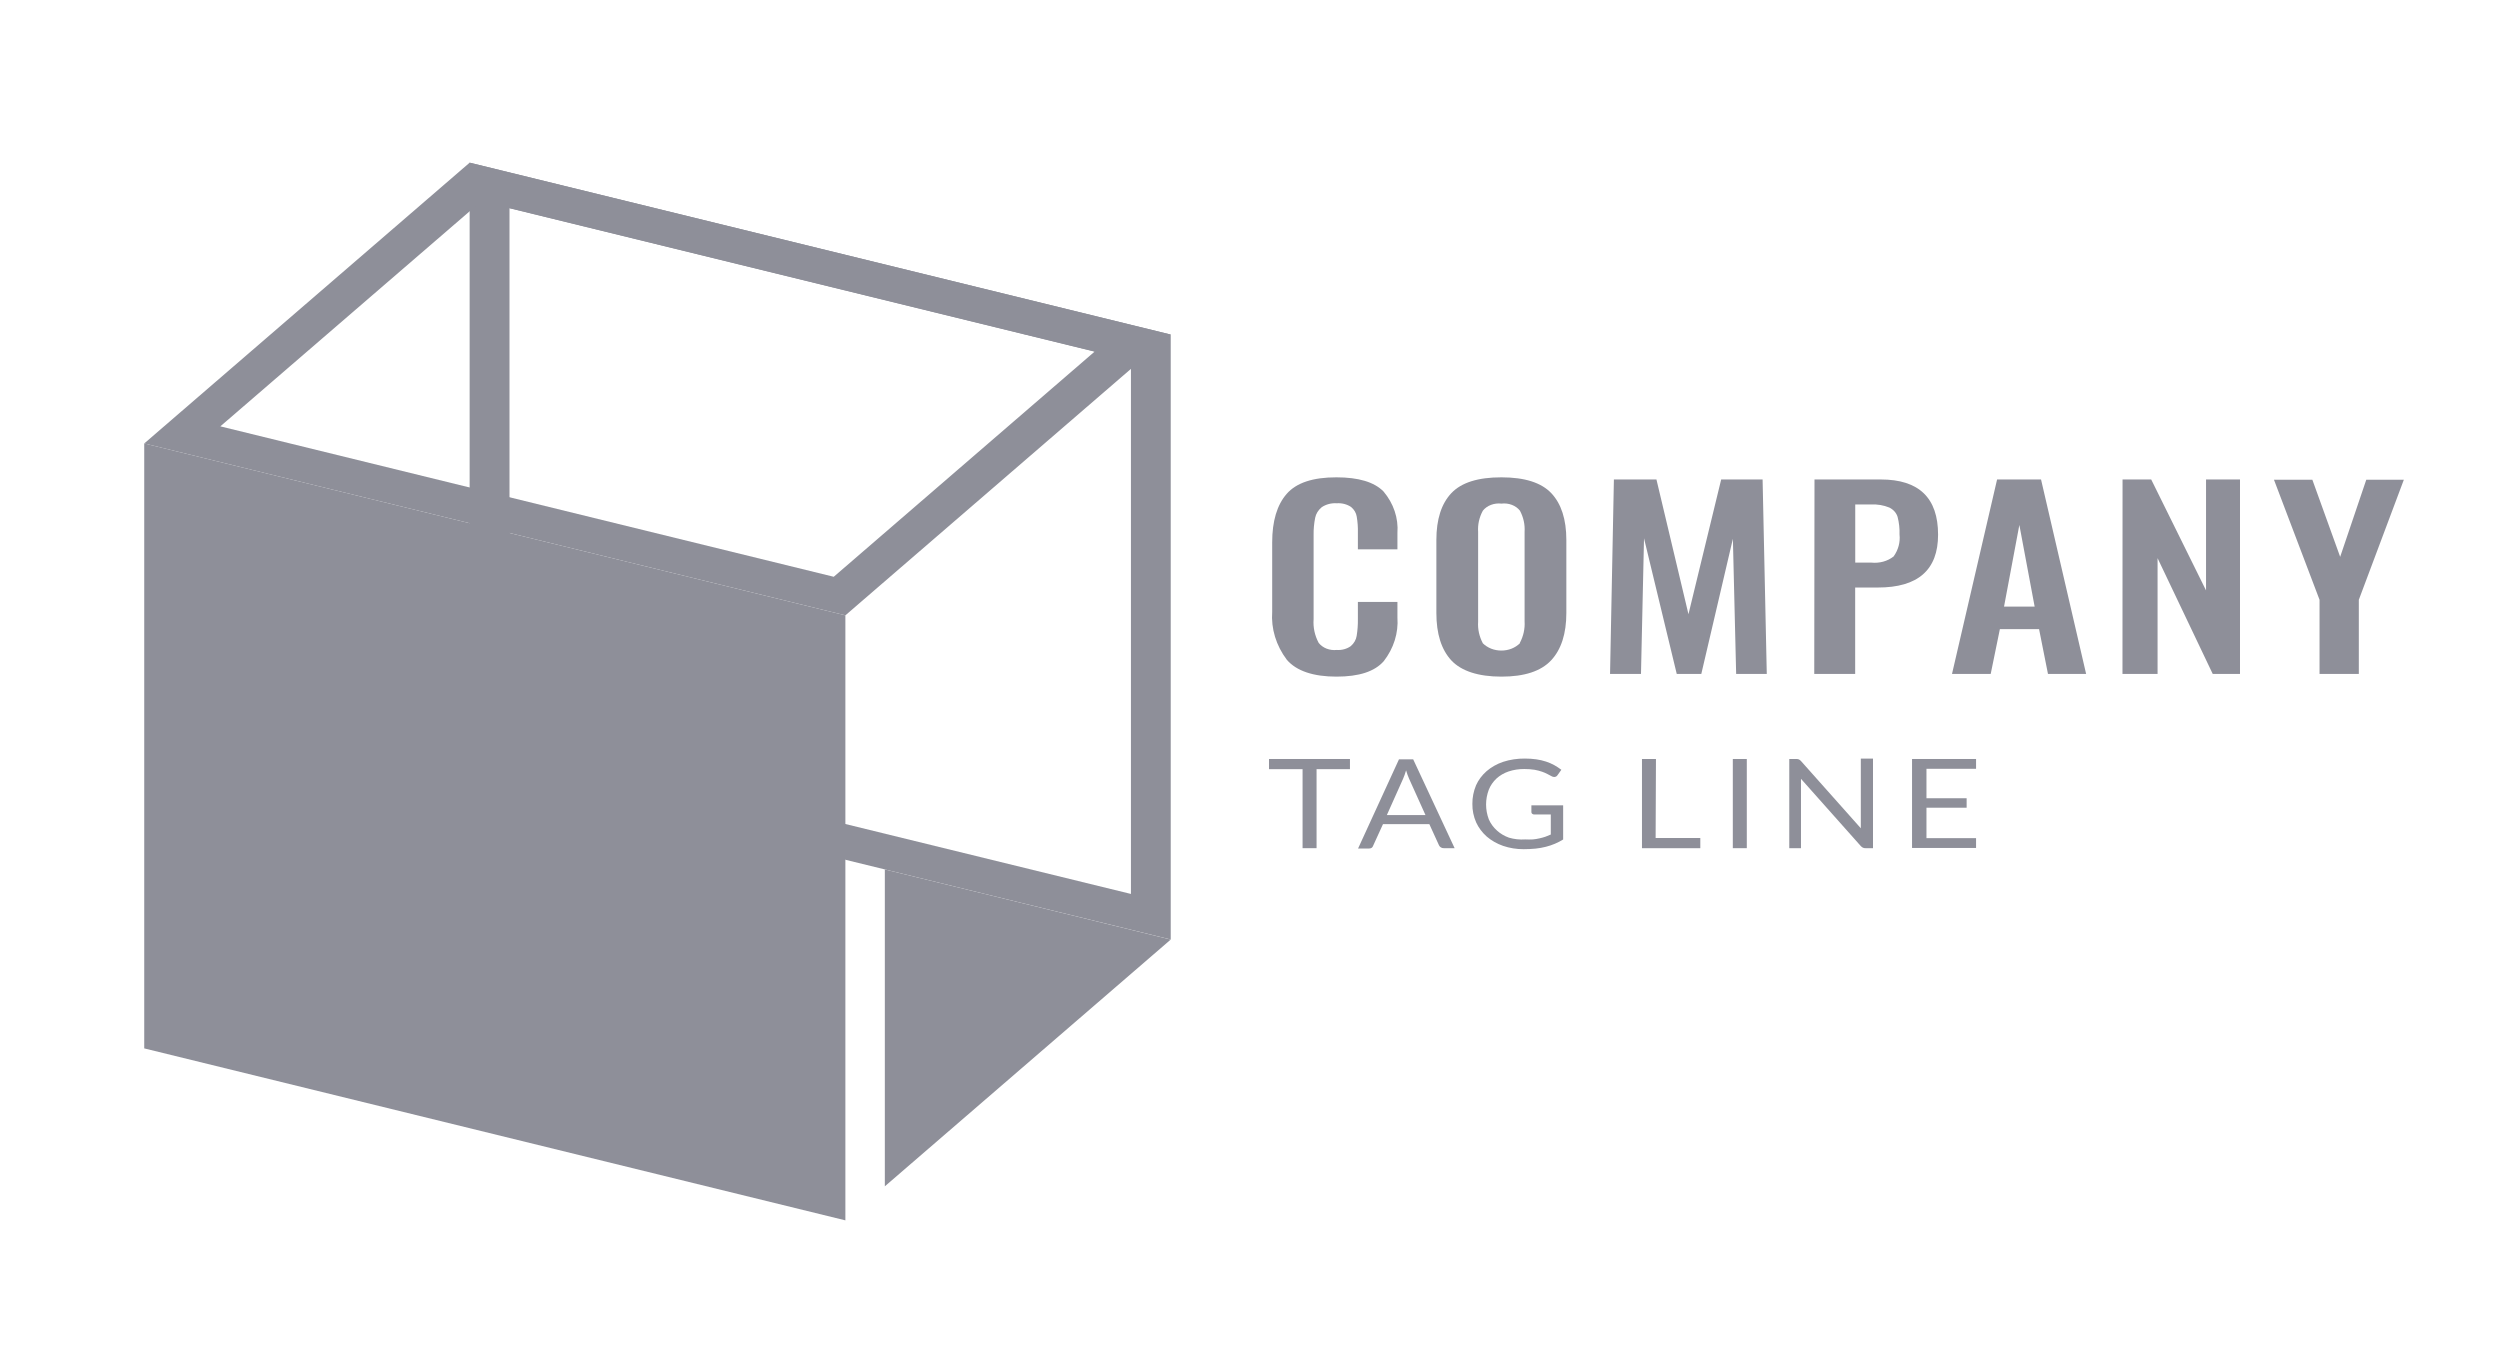
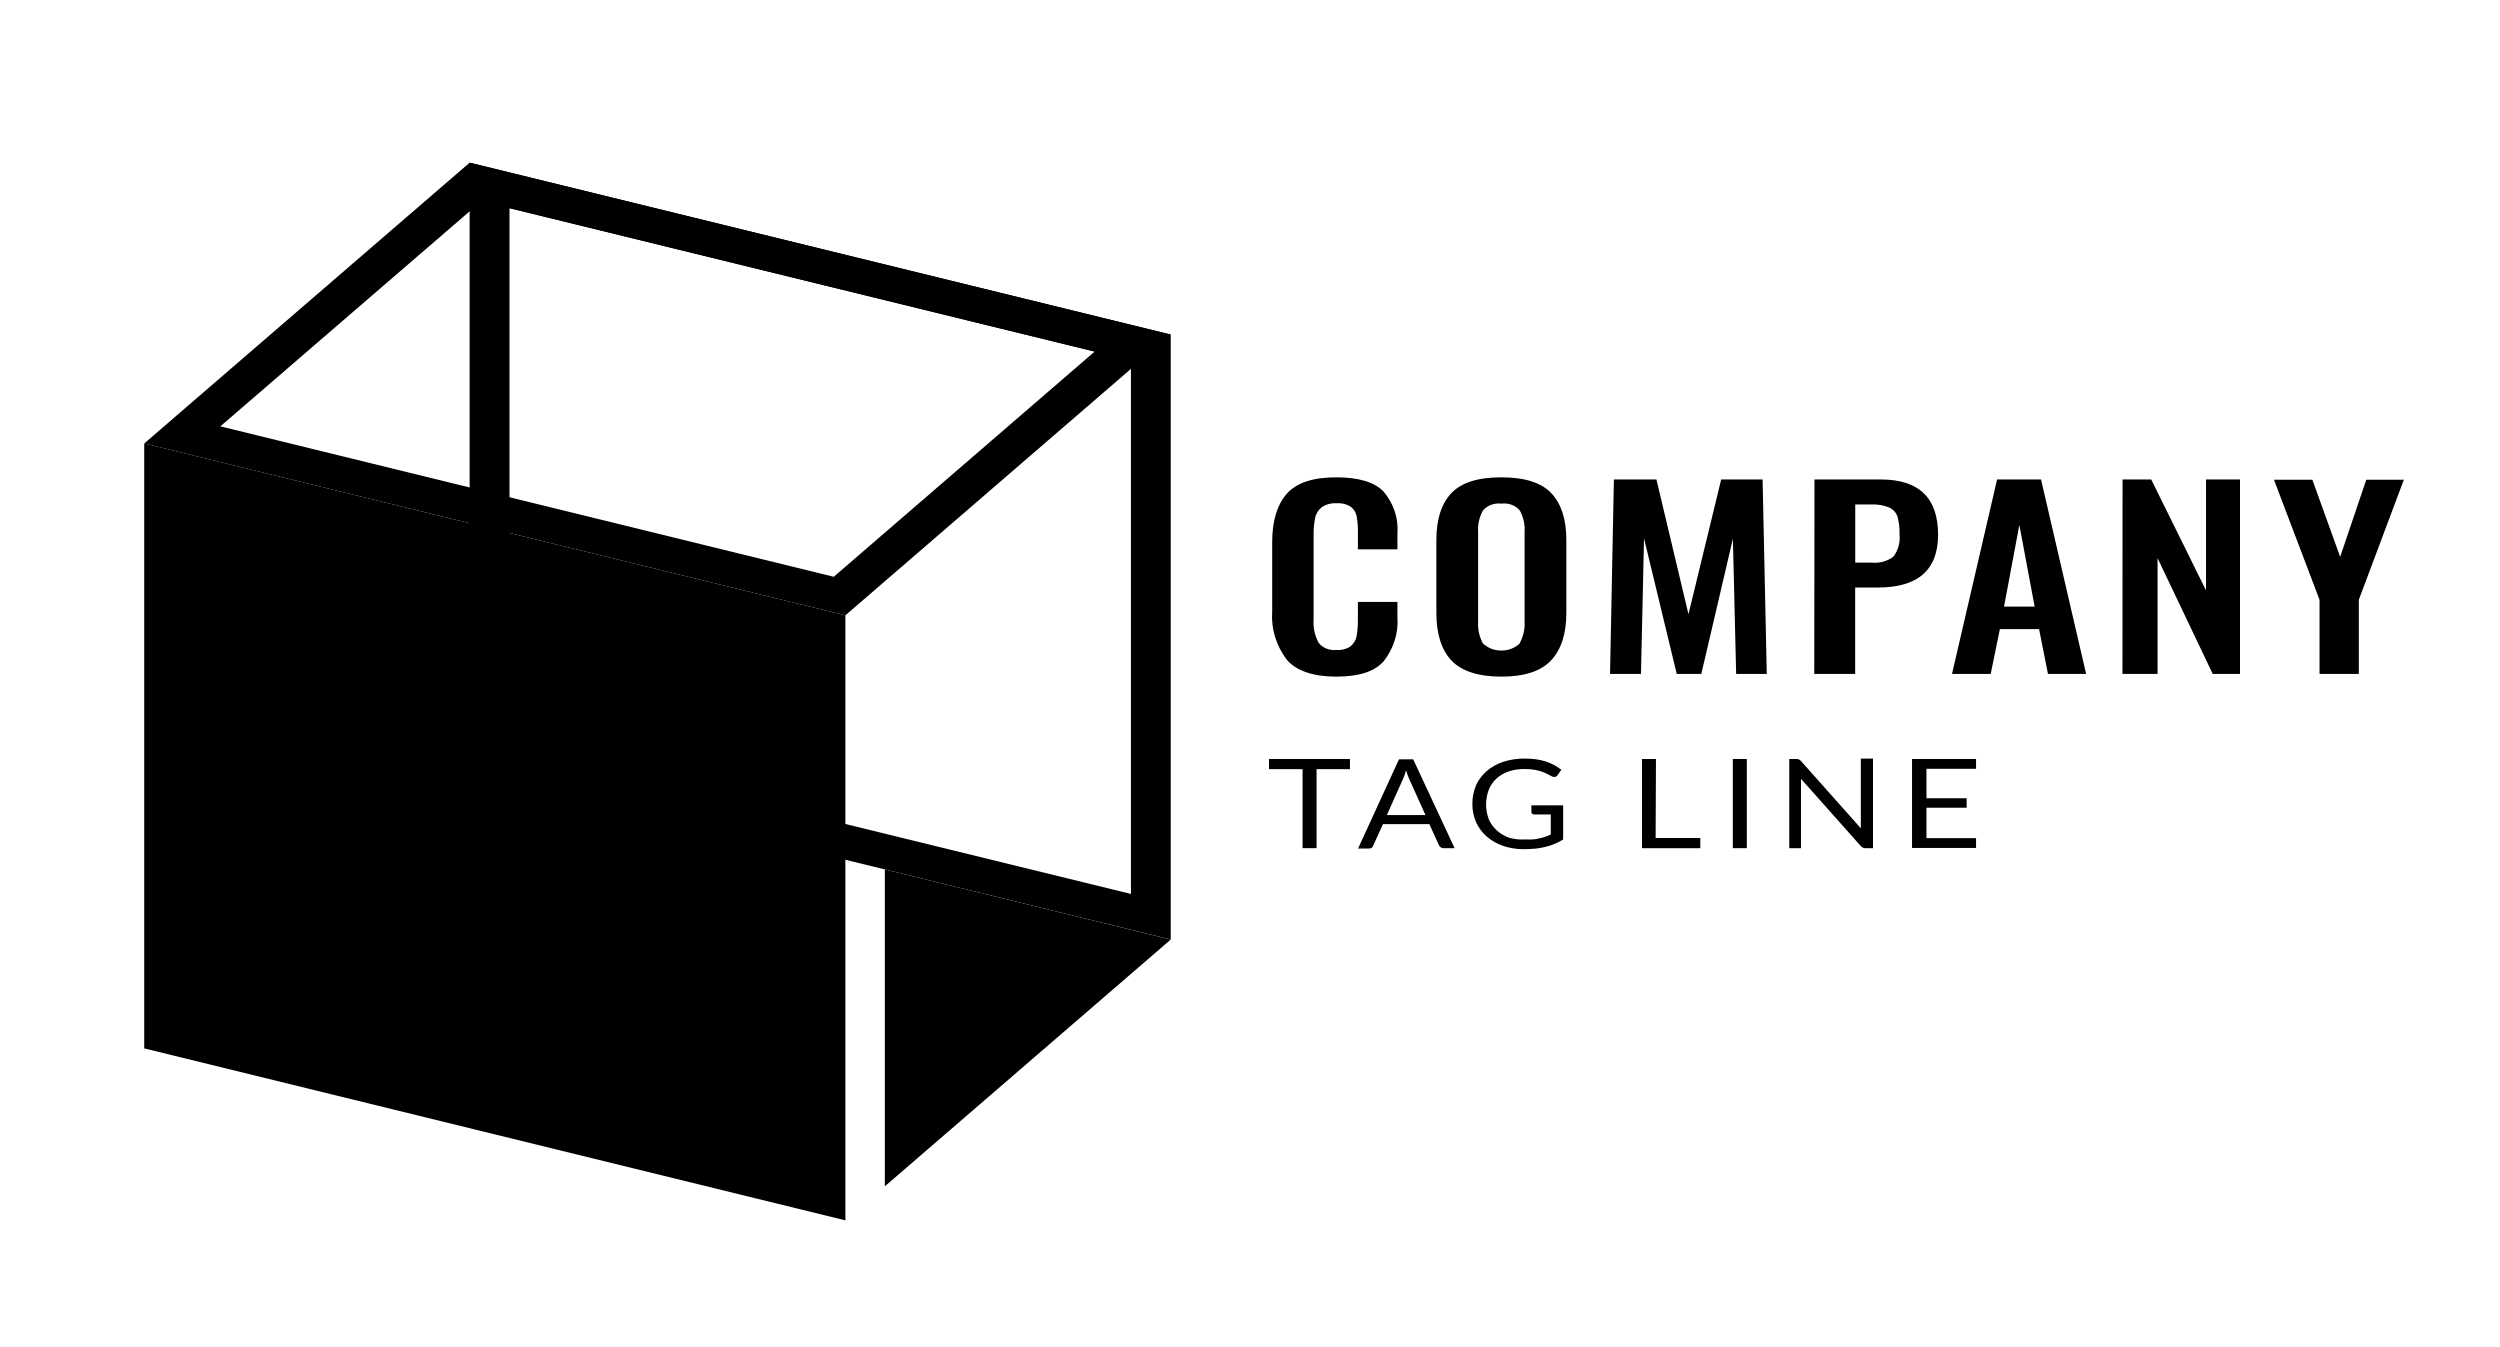
- <svg xmlns="http://www.w3.org/2000/svg" width="104" height="56" viewBox="0 0 104 56" fill="none">
-   <path d="M53.529 27.443C53.085 26.852 52.873 26.154 52.923 25.451V22.563C52.923 21.678 53.124 21.005 53.526 20.545C53.928 20.084 54.618 19.855 55.596 19.857C56.515 19.857 57.168 20.053 57.554 20.445C57.975 20.945 58.179 21.556 58.133 22.172V22.851H56.488V22.164C56.494 21.939 56.478 21.714 56.44 21.491C56.417 21.339 56.334 21.198 56.206 21.091C56.037 20.977 55.824 20.921 55.61 20.936C55.384 20.921 55.161 20.98 54.983 21.1C54.84 21.218 54.744 21.372 54.711 21.541C54.664 21.776 54.642 22.015 54.646 22.255V25.76C54.62 26.098 54.693 26.436 54.857 26.744C54.939 26.848 55.053 26.931 55.185 26.983C55.318 27.034 55.465 27.054 55.61 27.038C55.82 27.053 56.029 26.996 56.192 26.879C56.326 26.764 56.412 26.615 56.437 26.453C56.475 26.221 56.492 25.986 56.488 25.751V25.04H58.133V25.689C58.179 26.332 57.979 26.97 57.564 27.505C57.186 27.934 56.542 28.148 55.596 28.148C54.65 28.148 53.934 27.919 53.529 27.443Z" fill="#8E8F99" />
-   <path d="M60.376 27.473C59.961 27.023 59.753 26.368 59.753 25.501V22.463C59.753 21.605 59.961 20.956 60.376 20.515C60.792 20.075 61.486 19.855 62.46 19.857C63.427 19.857 64.118 20.077 64.533 20.515C64.949 20.956 65.16 21.605 65.16 22.463V25.501C65.16 26.359 64.949 27.017 64.527 27.47C64.104 27.922 63.417 28.148 62.46 28.148C61.503 28.148 60.795 27.919 60.376 27.473ZM63.226 26.744C63.375 26.462 63.443 26.154 63.423 25.845V22.125C63.443 21.822 63.376 21.52 63.229 21.244C63.146 21.138 63.03 21.054 62.894 21.002C62.758 20.95 62.607 20.932 62.46 20.95C62.312 20.933 62.162 20.951 62.025 21.003C61.889 21.054 61.772 21.138 61.687 21.244C61.537 21.519 61.469 21.822 61.49 22.125V25.863C61.469 26.172 61.537 26.48 61.687 26.762C61.783 26.856 61.901 26.932 62.034 26.985C62.167 27.037 62.311 27.063 62.457 27.063C62.602 27.063 62.746 27.037 62.879 26.985C63.012 26.932 63.13 26.856 63.226 26.762V26.744Z" fill="#8E8F99" />
-   <path d="M67.138 19.946H68.908L70.24 25.551L71.601 19.946H73.324L73.498 28.037H72.224L72.088 22.414L70.774 28.037H69.753L68.391 22.393L68.265 28.037H66.978L67.138 19.946Z" fill="#8E8F99" />
-   <path d="M75.483 19.946H78.241C79.829 19.946 80.624 20.712 80.624 22.243C80.624 23.71 79.787 24.443 78.115 24.441H77.175V28.037H75.473L75.483 19.946ZM77.839 23.404C78.007 23.422 78.178 23.409 78.34 23.365C78.501 23.321 78.65 23.247 78.775 23.148C78.97 22.875 79.056 22.554 79.02 22.235C79.029 21.988 79.002 21.741 78.939 21.5C78.914 21.42 78.872 21.344 78.813 21.278C78.755 21.212 78.682 21.157 78.598 21.115C78.362 21.017 78.101 20.973 77.839 20.986H77.178V23.404H77.839Z" fill="#8E8F99" />
-   <path d="M83.079 19.946H84.907L86.783 28.037H85.196L84.825 26.171H83.195L82.813 28.037H81.203L83.079 19.946ZM84.641 25.234L84.005 21.838L83.368 25.234H84.641Z" fill="#8E8F99" />
-   <path d="M88.298 19.946H89.49L91.771 24.561V19.946H93.184V28.037H92.05L89.755 23.219V28.037H88.295L88.298 19.946Z" fill="#8E8F99" />
-   <path d="M96.493 24.952L94.597 19.957H96.194L97.351 23.165L98.437 19.957H100L98.127 24.952V28.036H96.493V24.952Z" fill="#8E8F99" />
-   <path d="M56.158 31.574V31.997H54.769V35.284H54.187V31.997H52.791V31.574H56.158Z" fill="#8E8F99" />
-   <path d="M60.512 35.284H60.063C60.017 35.287 59.972 35.274 59.937 35.249C59.903 35.228 59.877 35.198 59.862 35.164L59.46 34.283H57.533L57.131 35.164C57.12 35.201 57.099 35.235 57.07 35.264C57.035 35.288 56.99 35.301 56.944 35.299H56.495L58.197 31.589H58.789L60.512 35.284ZM57.693 33.907H59.3L58.619 32.397C58.569 32.282 58.527 32.166 58.493 32.047C58.469 32.117 58.449 32.185 58.429 32.244L58.367 32.4L57.693 33.907Z" fill="#8E8F99" />
-   <path d="M63.447 34.92C63.554 34.925 63.661 34.925 63.767 34.92C63.859 34.912 63.95 34.897 64.04 34.876C64.123 34.858 64.205 34.836 64.285 34.809C64.36 34.782 64.435 34.75 64.513 34.717V33.883H63.832C63.815 33.884 63.798 33.882 63.782 33.877C63.767 33.871 63.752 33.864 63.74 33.854C63.729 33.845 63.72 33.835 63.714 33.823C63.708 33.812 63.705 33.799 63.706 33.786V33.501H65.027V34.923C64.919 34.99 64.805 35.049 64.686 35.099C64.565 35.151 64.439 35.193 64.309 35.226C64.169 35.261 64.027 35.287 63.883 35.302C63.718 35.318 63.552 35.326 63.386 35.326C63.092 35.328 62.801 35.281 62.528 35.188C62.273 35.099 62.041 34.967 61.847 34.8C61.657 34.63 61.508 34.431 61.408 34.212C61.3 33.966 61.247 33.705 61.251 33.442C61.248 33.178 61.3 32.915 61.404 32.667C61.502 32.447 61.652 32.247 61.844 32.079C62.038 31.912 62.27 31.781 62.525 31.694C62.816 31.599 63.126 31.553 63.437 31.556C63.596 31.556 63.754 31.567 63.91 31.588C64.049 31.608 64.184 31.639 64.315 31.682C64.434 31.721 64.549 31.77 64.656 31.829C64.76 31.887 64.859 31.952 64.952 32.023L64.789 32.252C64.776 32.273 64.757 32.291 64.733 32.303C64.71 32.316 64.683 32.322 64.656 32.323C64.618 32.322 64.582 32.312 64.55 32.293C64.499 32.27 64.445 32.241 64.383 32.205C64.311 32.166 64.235 32.133 64.155 32.105C64.054 32.07 63.949 32.043 63.842 32.023C63.7 32.001 63.555 31.99 63.41 31.991C63.185 31.989 62.962 32.024 62.753 32.094C62.563 32.159 62.392 32.26 62.252 32.388C62.111 32.521 62.003 32.678 61.935 32.849C61.783 33.251 61.783 33.684 61.935 34.086C62.01 34.26 62.126 34.419 62.276 34.553C62.416 34.68 62.585 34.78 62.773 34.847C62.99 34.911 63.219 34.936 63.447 34.92Z" fill="#8E8F99" />
-   <path d="M68.874 34.861H70.733V35.284H68.306V31.574H68.888L68.874 34.861Z" fill="#8E8F99" />
-   <path d="M72.667 35.284H72.085V31.574H72.667V35.284Z" fill="#8E8F99" />
-   <path d="M74.832 31.591C74.867 31.608 74.897 31.631 74.921 31.659L77.41 34.456C77.406 34.412 77.406 34.368 77.41 34.324C77.41 34.283 77.41 34.241 77.41 34.203V31.559H77.917V35.285H77.624C77.581 35.288 77.537 35.28 77.498 35.264C77.463 35.245 77.432 35.221 77.406 35.193L74.921 32.399C74.921 32.443 74.921 32.484 74.921 32.526C74.921 32.567 74.921 32.605 74.921 32.64V35.285H74.434V31.574H74.737C74.77 31.574 74.802 31.58 74.832 31.591Z" fill="#8E8F99" />
-   <path d="M82.204 31.574V31.982H80.141V33.207H81.812V33.601H80.141V34.867H82.204V35.275H79.541V31.574H82.204Z" fill="#8E8F99" />
-   <path d="M21.195 8.659L47.047 14.993V37.188L21.195 30.857V8.659ZM19.537 6.767V31.935L48.702 39.083V13.918L19.537 6.767Z" fill="#8E8F99" />
-   <path d="M35.168 50.767L6 43.613V18.447L35.168 25.598V50.767Z" fill="#8E8F99" />
-   <path d="M20.02 8.374L45.535 14.628L34.684 23.994L9.166 17.736L20.02 8.374ZM19.537 6.767L6 18.448L35.168 25.598L48.702 13.917L19.537 6.767Z" fill="#8E8F99" />
-   <path d="M36.809 49.351L48.702 39.086L36.809 36.169V49.351Z" fill="#8E8F99" />
+ <svg xmlns="http://www.w3.org/2000/svg" viewBox="0 0 104 56">
+   <path d="M53.529 27.443C53.085 26.852 52.873 26.154 52.923 25.451V22.563C52.923 21.678 53.124 21.005 53.526 20.545C53.928 20.084 54.618 19.855 55.596 19.857C56.515 19.857 57.168 20.053 57.554 20.445C57.975 20.945 58.179 21.556 58.133 22.172V22.851H56.488V22.164C56.494 21.939 56.478 21.714 56.44 21.491C56.417 21.339 56.334 21.198 56.206 21.091C56.037 20.977 55.824 20.921 55.61 20.936C55.384 20.921 55.161 20.98 54.983 21.1C54.84 21.218 54.744 21.372 54.711 21.541C54.664 21.776 54.642 22.015 54.646 22.255V25.76C54.62 26.098 54.693 26.436 54.857 26.744C54.939 26.848 55.053 26.931 55.185 26.983C55.318 27.034 55.465 27.054 55.61 27.038C55.82 27.053 56.029 26.996 56.192 26.879C56.326 26.764 56.412 26.615 56.437 26.453C56.475 26.221 56.492 25.986 56.488 25.751V25.04H58.133V25.689C58.179 26.332 57.979 26.97 57.564 27.505C57.186 27.934 56.542 28.148 55.596 28.148C54.65 28.148 53.934 27.919 53.529 27.443Z" />
+   <path d="M60.376 27.473C59.961 27.023 59.753 26.368 59.753 25.501V22.463C59.753 21.605 59.961 20.956 60.376 20.515C60.792 20.075 61.486 19.855 62.46 19.857C63.427 19.857 64.118 20.077 64.533 20.515C64.949 20.956 65.16 21.605 65.16 22.463V25.501C65.16 26.359 64.949 27.017 64.527 27.47C64.104 27.922 63.417 28.148 62.46 28.148C61.503 28.148 60.795 27.919 60.376 27.473ZM63.226 26.744C63.375 26.462 63.443 26.154 63.423 25.845V22.125C63.443 21.822 63.376 21.52 63.229 21.244C63.146 21.138 63.03 21.054 62.894 21.002C62.758 20.95 62.607 20.932 62.46 20.95C62.312 20.933 62.162 20.951 62.025 21.003C61.889 21.054 61.772 21.138 61.687 21.244C61.537 21.519 61.469 21.822 61.49 22.125V25.863C61.469 26.172 61.537 26.48 61.687 26.762C61.783 26.856 61.901 26.932 62.034 26.985C62.167 27.037 62.311 27.063 62.457 27.063C62.602 27.063 62.746 27.037 62.879 26.985C63.012 26.932 63.13 26.856 63.226 26.762V26.744Z" />
+   <path d="M67.138 19.946H68.908L70.24 25.551L71.601 19.946H73.324L73.498 28.037H72.224L72.088 22.414L70.774 28.037H69.753L68.391 22.393L68.265 28.037H66.978L67.138 19.946Z" />
+   <path d="M75.483 19.946H78.241C79.829 19.946 80.624 20.712 80.624 22.243C80.624 23.71 79.787 24.443 78.115 24.441H77.175V28.037H75.473L75.483 19.946ZM77.839 23.404C78.007 23.422 78.178 23.409 78.34 23.365C78.501 23.321 78.65 23.247 78.775 23.148C78.97 22.875 79.056 22.554 79.02 22.235C79.029 21.988 79.002 21.741 78.939 21.5C78.914 21.42 78.872 21.344 78.813 21.278C78.755 21.212 78.682 21.157 78.598 21.115C78.362 21.017 78.101 20.973 77.839 20.986H77.178V23.404H77.839Z" />
+   <path d="M83.079 19.946H84.907L86.783 28.037H85.196L84.825 26.171H83.195L82.813 28.037H81.203L83.079 19.946ZM84.641 25.234L84.005 21.838L83.368 25.234H84.641Z" />
+   <path d="M88.298 19.946H89.49L91.771 24.561V19.946H93.184V28.037H92.05L89.755 23.219V28.037H88.295L88.298 19.946Z" />
+   <path d="M96.493 24.952L94.597 19.957H96.194L97.351 23.165L98.437 19.957H100L98.127 24.952V28.036H96.493V24.952Z" />
+   <path d="M56.158 31.574V31.997H54.769V35.284H54.187V31.997H52.791V31.574H56.158Z" />
+   <path d="M60.512 35.284H60.063C60.017 35.287 59.972 35.274 59.937 35.249C59.903 35.228 59.877 35.198 59.862 35.164L59.46 34.283H57.533L57.131 35.164C57.12 35.201 57.099 35.235 57.07 35.264C57.035 35.288 56.99 35.301 56.944 35.299H56.495L58.197 31.589H58.789L60.512 35.284ZM57.693 33.907H59.3L58.619 32.397C58.569 32.282 58.527 32.166 58.493 32.047C58.469 32.117 58.449 32.185 58.429 32.244L58.367 32.4L57.693 33.907Z" />
+   <path d="M63.447 34.92C63.554 34.925 63.661 34.925 63.767 34.92C63.859 34.912 63.95 34.897 64.04 34.876C64.123 34.858 64.205 34.836 64.285 34.809C64.36 34.782 64.435 34.75 64.513 34.717V33.883H63.832C63.815 33.884 63.798 33.882 63.782 33.877C63.767 33.871 63.752 33.864 63.74 33.854C63.729 33.845 63.72 33.835 63.714 33.823C63.708 33.812 63.705 33.799 63.706 33.786V33.501H65.027V34.923C64.919 34.99 64.805 35.049 64.686 35.099C64.565 35.151 64.439 35.193 64.309 35.226C64.169 35.261 64.027 35.287 63.883 35.302C63.718 35.318 63.552 35.326 63.386 35.326C63.092 35.328 62.801 35.281 62.528 35.188C62.273 35.099 62.041 34.967 61.847 34.8C61.657 34.63 61.508 34.431 61.408 34.212C61.3 33.966 61.247 33.705 61.251 33.442C61.248 33.178 61.3 32.915 61.404 32.667C61.502 32.447 61.652 32.247 61.844 32.079C62.038 31.912 62.27 31.781 62.525 31.694C62.816 31.599 63.126 31.553 63.437 31.556C63.596 31.556 63.754 31.567 63.91 31.588C64.049 31.608 64.184 31.639 64.315 31.682C64.434 31.721 64.549 31.77 64.656 31.829C64.76 31.887 64.859 31.952 64.952 32.023L64.789 32.252C64.776 32.273 64.757 32.291 64.733 32.303C64.71 32.316 64.683 32.322 64.656 32.323C64.618 32.322 64.582 32.312 64.55 32.293C64.499 32.27 64.445 32.241 64.383 32.205C64.311 32.166 64.235 32.133 64.155 32.105C64.054 32.07 63.949 32.043 63.842 32.023C63.7 32.001 63.555 31.99 63.41 31.991C63.185 31.989 62.962 32.024 62.753 32.094C62.563 32.159 62.392 32.26 62.252 32.388C62.111 32.521 62.003 32.678 61.935 32.849C61.783 33.251 61.783 33.684 61.935 34.086C62.01 34.26 62.126 34.419 62.276 34.553C62.416 34.68 62.585 34.78 62.773 34.847C62.99 34.911 63.219 34.936 63.447 34.92Z" />
+   <path d="M68.874 34.861H70.733V35.284H68.306V31.574H68.888L68.874 34.861Z" />
+   <path d="M72.667 35.284H72.085V31.574H72.667V35.284Z" />
+   <path d="M74.832 31.591C74.867 31.608 74.897 31.631 74.921 31.659L77.41 34.456C77.406 34.412 77.406 34.368 77.41 34.324C77.41 34.283 77.41 34.241 77.41 34.203V31.559H77.917V35.285H77.624C77.581 35.288 77.537 35.28 77.498 35.264C77.463 35.245 77.432 35.221 77.406 35.193L74.921 32.399C74.921 32.443 74.921 32.484 74.921 32.526C74.921 32.567 74.921 32.605 74.921 32.64V35.285H74.434V31.574H74.737C74.77 31.574 74.802 31.58 74.832 31.591Z" />
+   <path d="M82.204 31.574V31.982H80.141V33.207H81.812V33.601H80.141V34.867H82.204V35.275H79.541V31.574H82.204Z" />
+   <path d="M21.195 8.659L47.047 14.993V37.188L21.195 30.857V8.659ZM19.537 6.767V31.935L48.702 39.083V13.918L19.537 6.767Z" />
+   <path d="M35.168 50.767L6 43.613V18.447L35.168 25.598V50.767Z" />
+   <path d="M20.02 8.374L45.535 14.628L34.684 23.994L9.166 17.736L20.02 8.374ZM19.537 6.767L6 18.448L35.168 25.598L48.702 13.917L19.537 6.767Z" />
+   <path d="M36.809 49.351L48.702 39.086L36.809 36.169V49.351Z" />
</svg>
